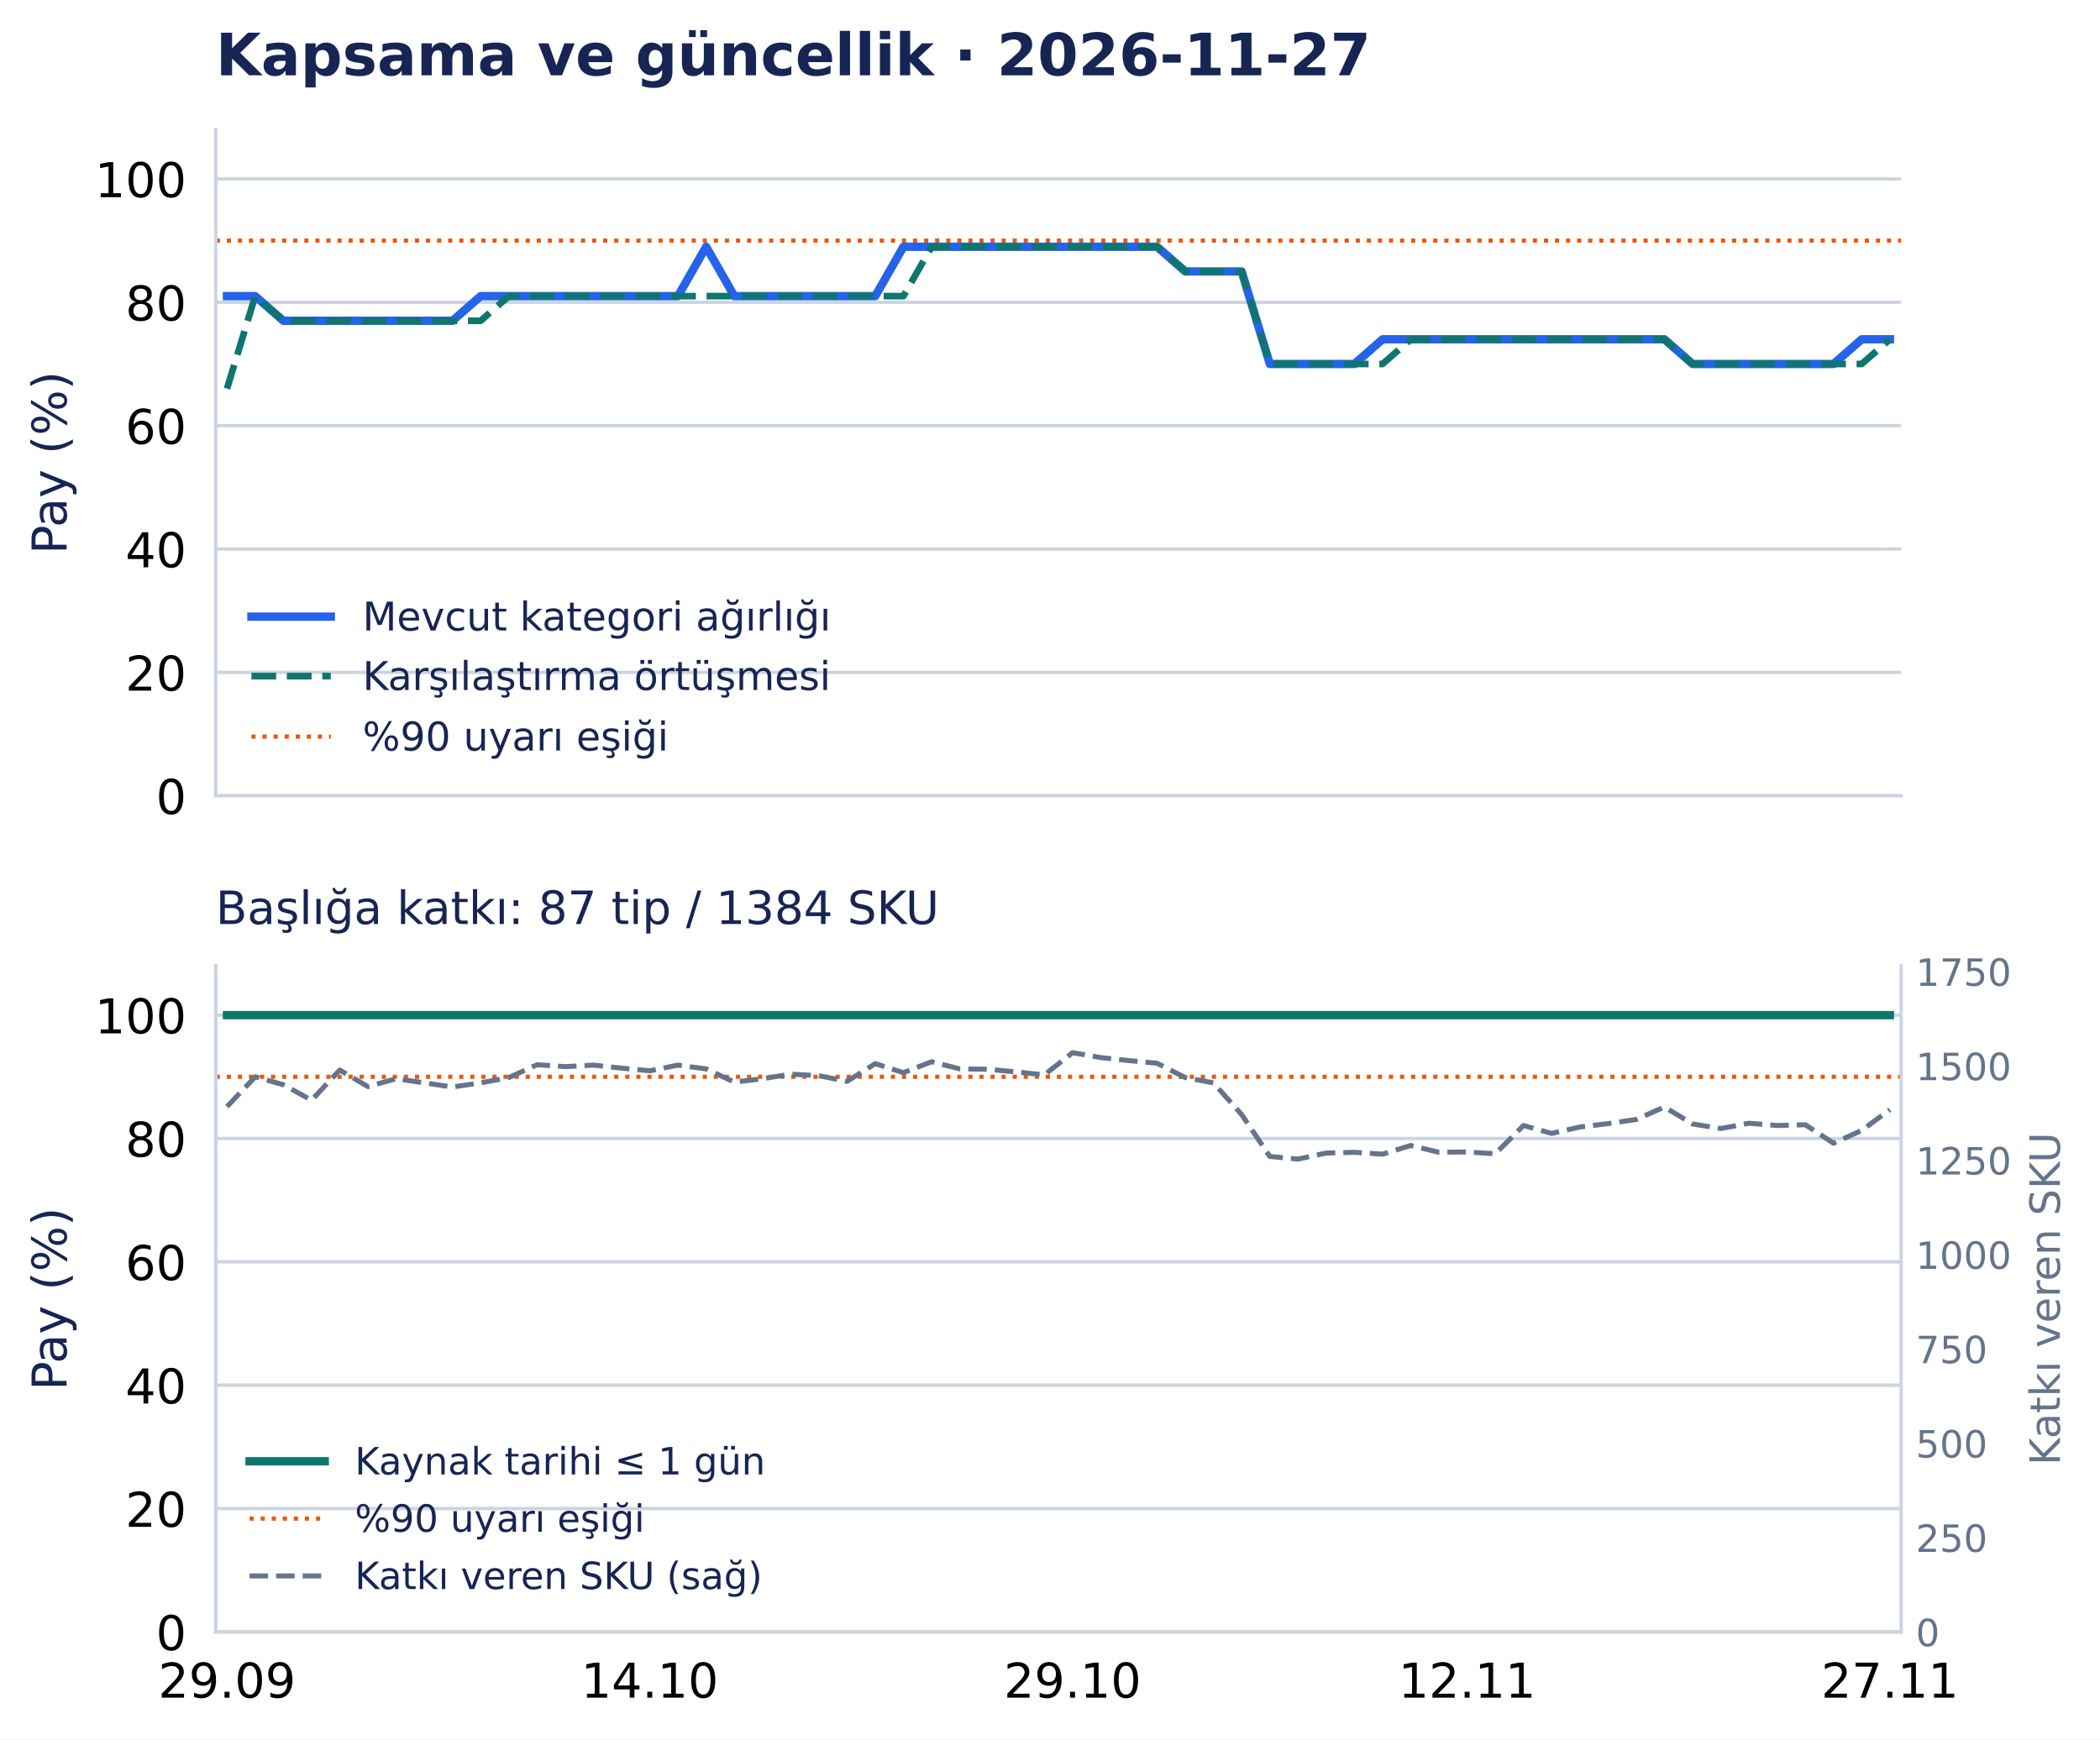
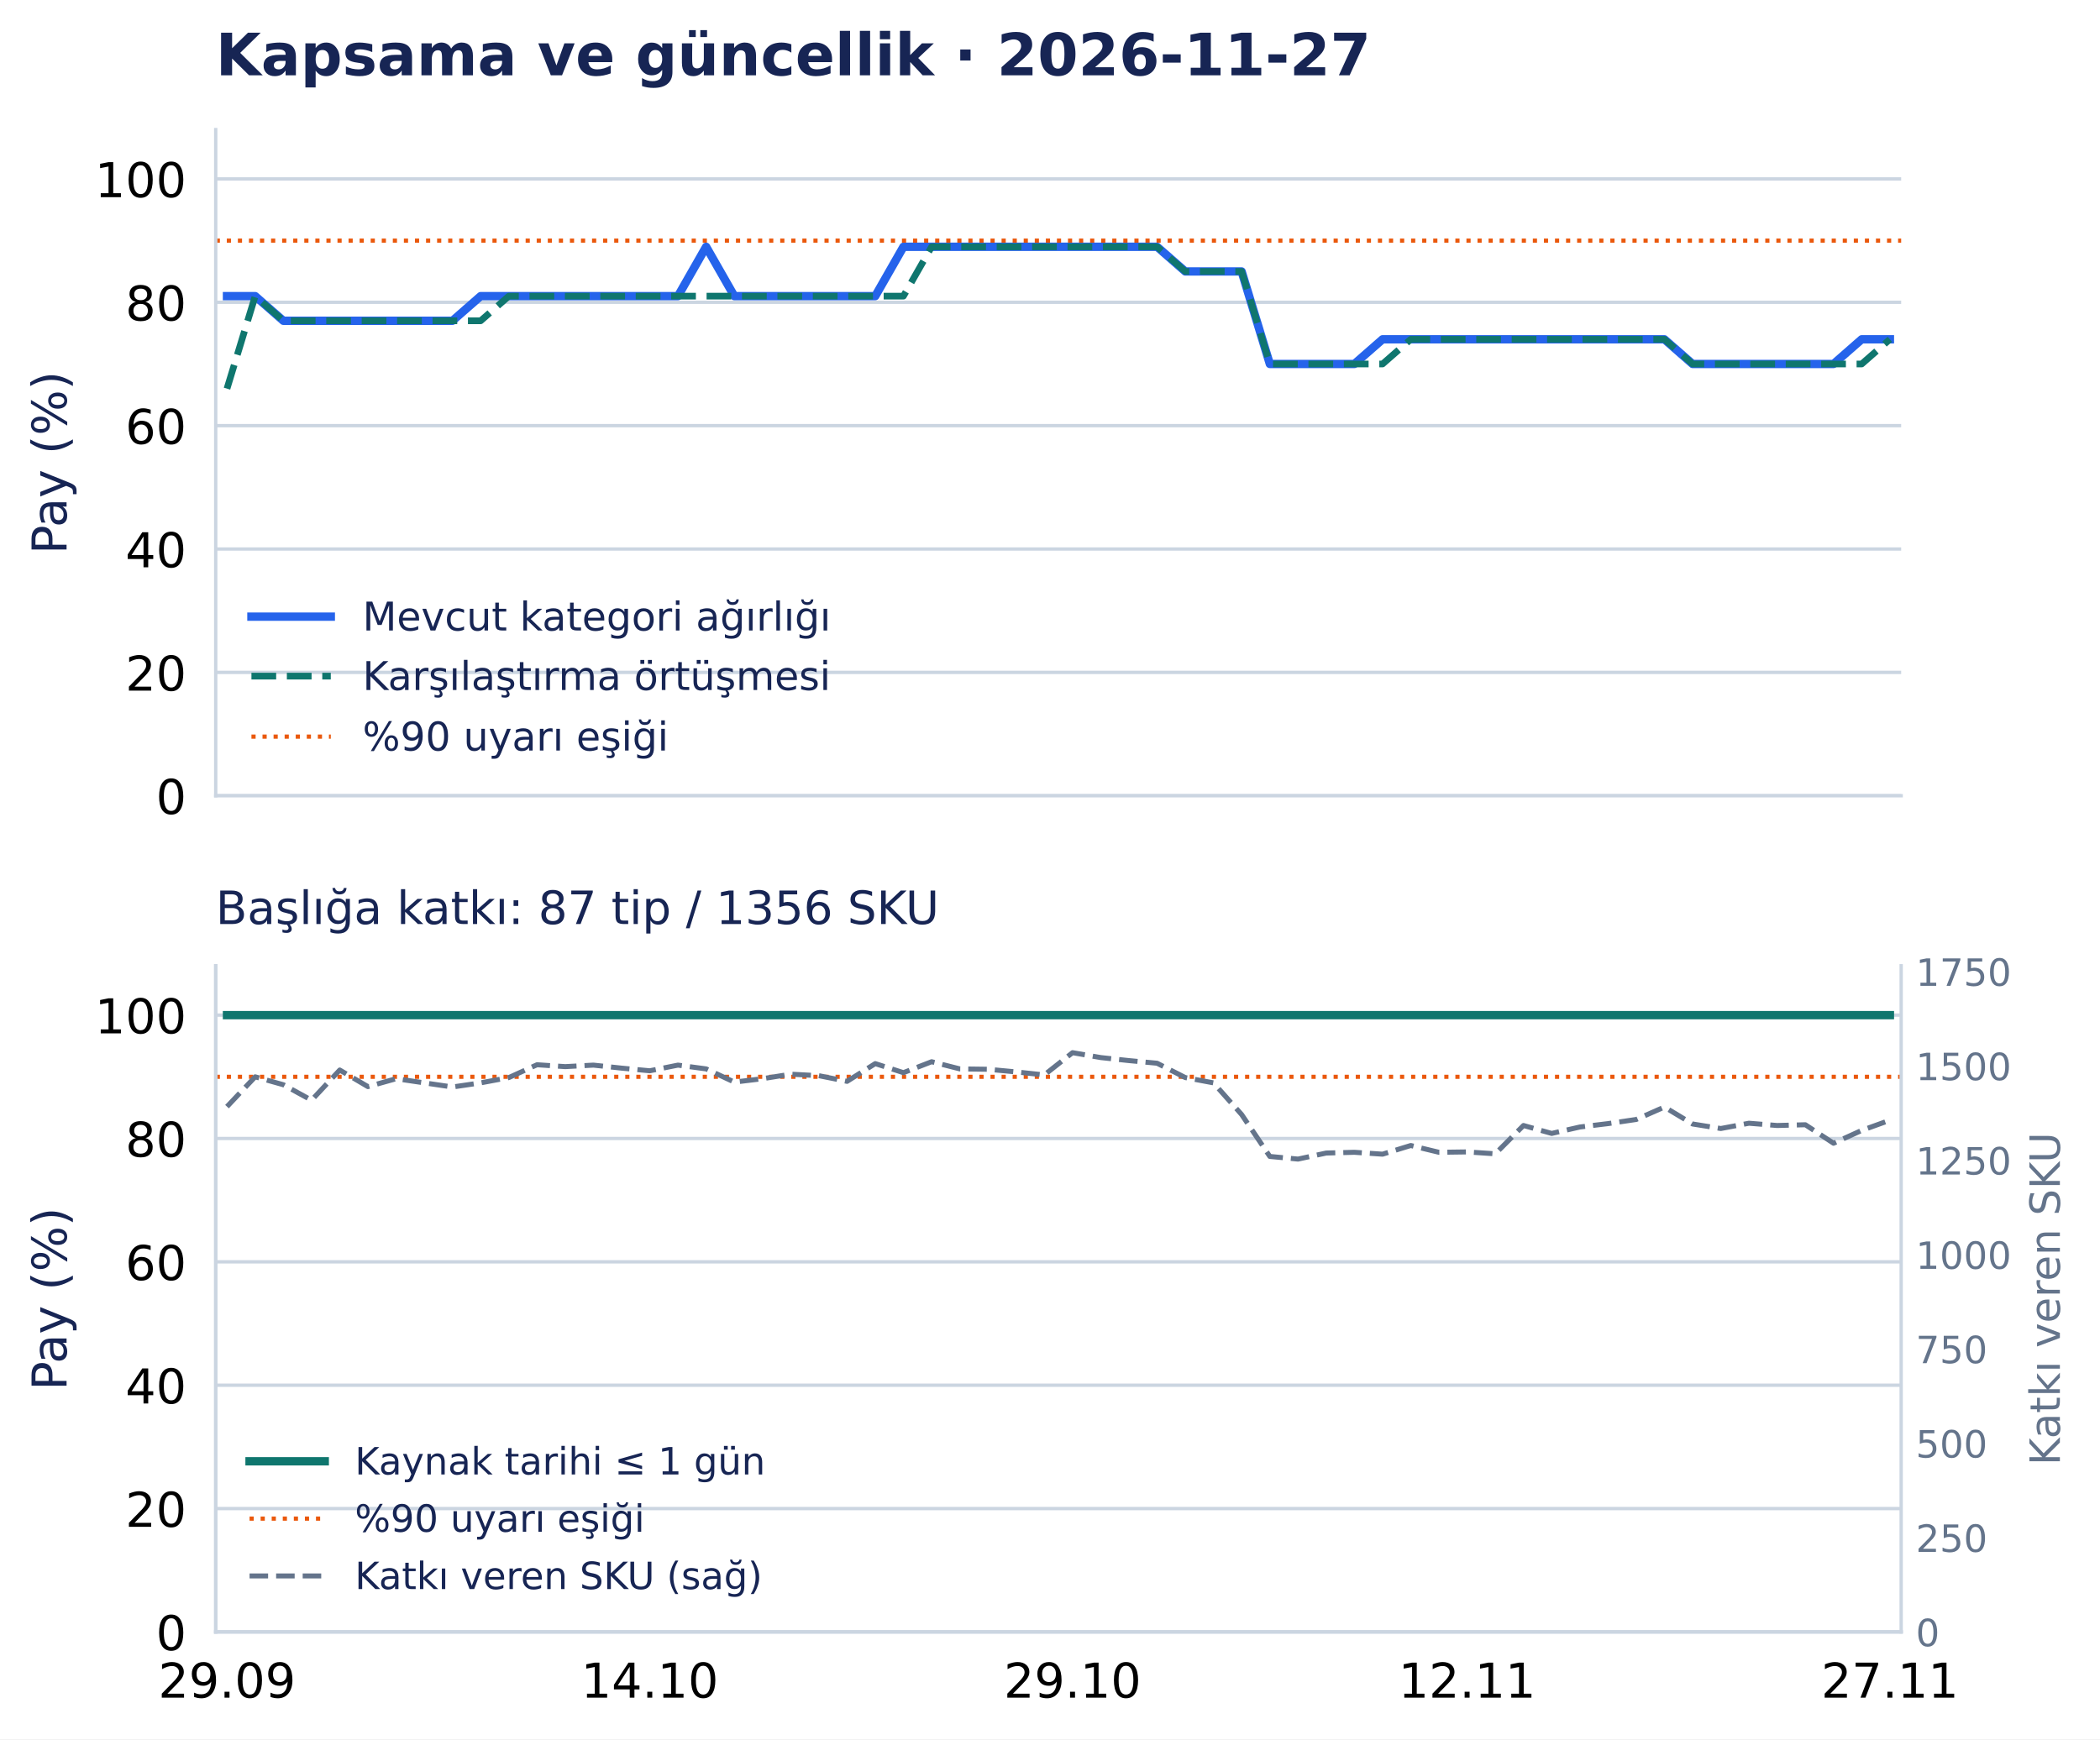
<svg xmlns="http://www.w3.org/2000/svg" width="502.794pt" height="416.535pt" viewBox="0 0 502.794 416.535" version="1.1">
  <defs>
    <style type="text/css">*{stroke-linejoin: round; stroke-linecap: butt}</style>
  </defs>
  <g id="figure_1">
    <g id="patch_1">
      <path d="M 0 416.535 L 502.794 416.535 L 502.794 0 L 0 0 z " style="fill: #ffffff" />
    </g>
    <g id="axes_1">
      <g id="patch_2">
        <path d="M 51.651 190.574 L 455.188 190.574 L 455.188 31.035 L 51.651 31.035 z " style="fill: #ffffff" />
      </g>
      <g id="matplotlib.axis_1">
        <g id="xtick_1">
          <g id="line2d_1" />
        </g>
        <g id="xtick_2">
          <g id="line2d_2" />
        </g>
        <g id="xtick_3">
          <g id="line2d_3" />
        </g>
        <g id="xtick_4">
          <g id="line2d_4" />
        </g>
        <g id="xtick_5">
          <g id="line2d_5" />
        </g>
      </g>
      <g id="matplotlib.axis_2">
        <g id="ytick_1">
          <g id="line2d_6">
            <path d="M 51.651 190.574 L 455.188 190.574 " clip-path="url(#p0e1365a26f)" style="fill: none; stroke: #cbd5e1; stroke-width: 0.8; stroke-linecap: square" />
          </g>
          <g id="line2d_7" />
          <g id="text_1">
            <text style="font-size: 11.5px; font-family: 'DejaVu Sans', 'Bitstream Vera Sans', 'Computer Modern Sans Serif', 'Lucida Grande', 'Verdana', 'Geneva', 'Lucid', 'Arial', 'Helvetica', 'Avant Garde', sans-serif; text-anchor: end" x="44.651" y="194.943" transform="rotate(-0 44.65062 194.9427)">0</text>
          </g>
        </g>
        <g id="ytick_2">
          <g id="line2d_8">
            <path d="M 51.651 161.03 L 455.188 161.03 " clip-path="url(#p0e1365a26f)" style="fill: none; stroke: #cbd5e1; stroke-width: 0.8; stroke-linecap: square" />
          </g>
          <g id="line2d_9" />
          <g id="text_2">
            <text style="font-size: 11.5px; font-family: 'DejaVu Sans', 'Bitstream Vera Sans', 'Computer Modern Sans Serif', 'Lucida Grande', 'Verdana', 'Geneva', 'Lucid', 'Arial', 'Helvetica', 'Avant Garde', sans-serif; text-anchor: end" x="44.651" y="165.398" transform="rotate(-0 44.65062 165.3983)">20</text>
          </g>
        </g>
        <g id="ytick_3">
          <g id="line2d_10">
            <path d="M 51.651 131.485 L 455.188 131.485 " clip-path="url(#p0e1365a26f)" style="fill: none; stroke: #cbd5e1; stroke-width: 0.8; stroke-linecap: square" />
          </g>
          <g id="line2d_11" />
          <g id="text_3">
            <text style="font-size: 11.5px; font-family: 'DejaVu Sans', 'Bitstream Vera Sans', 'Computer Modern Sans Serif', 'Lucida Grande', 'Verdana', 'Geneva', 'Lucid', 'Arial', 'Helvetica', 'Avant Garde', sans-serif; text-anchor: end" x="44.651" y="135.854" transform="rotate(-0 44.65062 135.854)">40</text>
          </g>
        </g>
        <g id="ytick_4">
          <g id="line2d_12">
            <path d="M 51.651 101.941 L 455.188 101.941 " clip-path="url(#p0e1365a26f)" style="fill: none; stroke: #cbd5e1; stroke-width: 0.8; stroke-linecap: square" />
          </g>
          <g id="line2d_13" />
          <g id="text_4">
            <text style="font-size: 11.5px; font-family: 'DejaVu Sans', 'Bitstream Vera Sans', 'Computer Modern Sans Serif', 'Lucida Grande', 'Verdana', 'Geneva', 'Lucid', 'Arial', 'Helvetica', 'Avant Garde', sans-serif; text-anchor: end" x="44.651" y="106.31" transform="rotate(-0 44.65062 106.3097)">60</text>
          </g>
        </g>
        <g id="ytick_5">
          <g id="line2d_14">
            <path d="M 51.651 72.397 L 455.188 72.397 " clip-path="url(#p0e1365a26f)" style="fill: none; stroke: #cbd5e1; stroke-width: 0.8; stroke-linecap: square" />
          </g>
          <g id="line2d_15" />
          <g id="text_5">
            <text style="font-size: 11.5px; font-family: 'DejaVu Sans', 'Bitstream Vera Sans', 'Computer Modern Sans Serif', 'Lucida Grande', 'Verdana', 'Geneva', 'Lucid', 'Arial', 'Helvetica', 'Avant Garde', sans-serif; text-anchor: end" x="44.651" y="76.765" transform="rotate(-0 44.65062 76.76539)">80</text>
          </g>
        </g>
        <g id="ytick_6">
          <g id="line2d_16">
            <path d="M 51.651 42.852 L 455.188 42.852 " clip-path="url(#p0e1365a26f)" style="fill: none; stroke: #cbd5e1; stroke-width: 0.8; stroke-linecap: square" />
          </g>
          <g id="line2d_17" />
          <g id="text_6">
            <text style="font-size: 11.5px; font-family: 'DejaVu Sans', 'Bitstream Vera Sans', 'Computer Modern Sans Serif', 'Lucida Grande', 'Verdana', 'Geneva', 'Lucid', 'Arial', 'Helvetica', 'Avant Garde', sans-serif; text-anchor: end" x="44.651" y="47.221" transform="rotate(-0 44.65062 47.22107)">100</text>
          </g>
        </g>
        <g id="text_7">
          <text style="font-size: 11.5px; font-family: 'DejaVu Sans', 'Bitstream Vera Sans', 'Computer Modern Sans Serif', 'Lucida Grande', 'Verdana', 'Geneva', 'Lucid', 'Arial', 'Helvetica', 'Avant Garde', sans-serif; text-anchor: middle; fill: #172554" x="15.937" y="110.804" transform="rotate(-90 15.93731 110.8044)">Pay (%)</text>
        </g>
      </g>
      <g id="line2d_18">
        <path d="M 54.35 70.92 L 61.098 70.92 L 67.846 76.828 L 74.594 76.828 L 81.342 76.828 L 88.09 76.828 L 94.839 76.828 L 101.587 76.828 L 108.335 76.828 L 115.083 70.92 L 121.831 70.92 L 128.579 70.92 L 135.327 70.92 L 142.075 70.92 L 148.824 70.92 L 155.572 70.92 L 162.32 70.92 L 169.068 59.102 L 175.816 70.92 L 182.564 70.92 L 189.312 70.92 L 196.06 70.92 L 202.809 70.92 L 209.557 70.92 L 216.305 59.102 L 223.053 59.102 L 229.801 59.102 L 236.549 59.102 L 243.297 59.102 L 250.045 59.102 L 256.794 59.102 L 263.542 59.102 L 270.29 59.102 L 277.038 59.102 L 283.786 65.011 L 290.534 65.011 L 297.282 65.011 L 304.03 87.169 L 310.778 87.169 L 317.527 87.169 L 324.275 87.169 L 331.023 81.26 L 337.771 81.26 L 344.519 81.26 L 351.267 81.26 L 358.015 81.26 L 364.763 81.26 L 371.512 81.26 L 378.26 81.26 L 385.008 81.26 L 391.756 81.26 L 398.504 81.26 L 405.252 87.169 L 412 87.169 L 418.748 87.169 L 425.497 87.169 L 432.245 87.169 L 438.993 87.169 L 445.741 81.26 L 452.489 81.26 " clip-path="url(#p0e1365a26f)" style="fill: none; stroke: #2563eb; stroke-width: 2; stroke-linecap: square" />
      </g>
      <g id="line2d_19">
        <path d="M 54.35 93.078 L 61.098 70.92 L 67.846 76.828 L 74.594 76.828 L 81.342 76.828 L 88.09 76.828 L 94.839 76.828 L 101.587 76.828 L 108.335 76.828 L 115.083 76.828 L 121.831 70.92 L 128.579 70.92 L 135.327 70.92 L 142.075 70.92 L 148.824 70.92 L 155.572 70.92 L 162.32 70.92 L 169.068 70.92 L 175.816 70.92 L 182.564 70.92 L 189.312 70.92 L 196.06 70.92 L 202.809 70.92 L 209.557 70.92 L 216.305 70.92 L 223.053 59.102 L 229.801 59.102 L 236.549 59.102 L 243.297 59.102 L 250.045 59.102 L 256.794 59.102 L 263.542 59.102 L 270.29 59.102 L 277.038 59.102 L 283.786 65.011 L 290.534 65.011 L 297.282 65.011 L 304.03 87.169 L 310.778 87.169 L 317.527 87.169 L 324.275 87.169 L 331.023 87.169 L 337.771 81.26 L 344.519 81.26 L 351.267 81.26 L 358.015 81.26 L 364.763 81.26 L 371.512 81.26 L 378.26 81.26 L 385.008 81.26 L 391.756 81.26 L 398.504 81.26 L 405.252 87.169 L 412 87.169 L 418.748 87.169 L 425.497 87.169 L 432.245 87.169 L 438.993 87.169 L 445.741 87.169 L 452.489 81.26 " clip-path="url(#p0e1365a26f)" style="fill: none; stroke-dasharray: 5.92,2.56; stroke-dashoffset: 0; stroke: #0f766e; stroke-width: 1.6" />
      </g>
      <g id="line2d_20">
        <path d="M 51.651 57.625 L 455.188 57.625 " clip-path="url(#p0e1365a26f)" style="fill: none; stroke-dasharray: 1,1.65; stroke-dashoffset: 0; stroke: #ea580c" />
      </g>
      <g id="patch_3">
        <path d="M 51.651 190.574 L 51.651 31.035 " style="fill: none; stroke: #cbd5e1; stroke-width: 0.8; stroke-linejoin: miter; stroke-linecap: square" />
      </g>
      <g id="patch_4">
        <path d="M 51.651 190.574 L 455.188 190.574 " style="fill: none; stroke: #cbd5e1; stroke-width: 0.8; stroke-linejoin: miter; stroke-linecap: square" />
      </g>
      <g id="text_8">
        <text style="font-weight: 700; font-size: 14px; font-family: 'DejaVu Sans', 'Bitstream Vera Sans', 'Computer Modern Sans Serif', 'Lucida Grande', 'Verdana', 'Geneva', 'Lucid', 'Arial', 'Helvetica', 'Avant Garde', sans-serif; text-anchor: start; fill: #172554" x="51.651" y="18.035" transform="rotate(-0 51.65062 18.03469)">Kapsama ve güncellik · 2026-11-27</text>
      </g>
      <g id="legend_1">
        <g id="line2d_21">
          <path d="M 60.201 147.675 L 69.701 147.675 L 79.201 147.675 " style="fill: none; stroke: #2563eb; stroke-width: 2; stroke-linecap: square" />
        </g>
        <g id="text_9">
          <text style="font-size: 9.5px; font-family: 'DejaVu Sans', 'Bitstream Vera Sans', 'Computer Modern Sans Serif', 'Lucida Grande', 'Verdana', 'Geneva', 'Lucid', 'Arial', 'Helvetica', 'Avant Garde', sans-serif; text-anchor: start; fill: #172554" x="86.801" y="151" transform="rotate(-0 86.80062 150.9998)">Mevcut kategori ağırlığı</text>
        </g>
        <g id="line2d_22">
          <path d="M 60.201 161.926 L 69.701 161.926 L 79.201 161.926 " style="fill: none; stroke-dasharray: 5.92,2.56; stroke-dashoffset: 0; stroke: #0f766e; stroke-width: 1.6" />
        </g>
        <g id="text_10">
          <text style="font-size: 9.5px; font-family: 'DejaVu Sans', 'Bitstream Vera Sans', 'Computer Modern Sans Serif', 'Lucida Grande', 'Verdana', 'Geneva', 'Lucid', 'Arial', 'Helvetica', 'Avant Garde', sans-serif; text-anchor: start; fill: #172554" x="86.801" y="165.251" transform="rotate(-0 86.80062 165.2506)">Karşılaştırma örtüşmesi</text>
        </g>
        <g id="line2d_23">
          <path d="M 60.201 176.417 L 69.701 176.417 L 79.201 176.417 " style="fill: none; stroke-dasharray: 1,1.65; stroke-dashoffset: 0; stroke: #ea580c" />
        </g>
        <g id="text_11">
          <text style="font-size: 9.5px; font-family: 'DejaVu Sans', 'Bitstream Vera Sans', 'Computer Modern Sans Serif', 'Lucida Grande', 'Verdana', 'Geneva', 'Lucid', 'Arial', 'Helvetica', 'Avant Garde', sans-serif; text-anchor: start; fill: #172554" x="86.801" y="179.742" transform="rotate(-0 86.80062 179.7418)">%90 uyarı eşiği</text>
        </g>
      </g>
    </g>
    <g id="axes_2">
      <g id="patch_5">
        <path d="M 51.651 390.835 L 455.188 390.835 L 455.188 231.295 L 51.651 231.295 z " style="fill: #ffffff" />
      </g>
      <g id="matplotlib.axis_3">
        <g id="xtick_6">
          <g id="line2d_24" />
          <g id="text_12">
            <text style="font-size: 11.5px; font-family: 'DejaVu Sans', 'Bitstream Vera Sans', 'Computer Modern Sans Serif', 'Lucida Grande', 'Verdana', 'Geneva', 'Lucid', 'Arial', 'Helvetica', 'Avant Garde', sans-serif; text-anchor: middle" x="54.35" y="406.572" transform="rotate(-0 54.34987 406.572)">29.09</text>
          </g>
        </g>
        <g id="xtick_7">
          <g id="line2d_25" />
          <g id="text_13">
            <text style="font-size: 11.5px; font-family: 'DejaVu Sans', 'Bitstream Vera Sans', 'Computer Modern Sans Serif', 'Lucida Grande', 'Verdana', 'Geneva', 'Lucid', 'Arial', 'Helvetica', 'Avant Garde', sans-serif; text-anchor: middle" x="155.572" y="406.572" transform="rotate(-0 155.5717 406.572)">14.10</text>
          </g>
        </g>
        <g id="xtick_8">
          <g id="line2d_26" />
          <g id="text_14">
            <text style="font-size: 11.5px; font-family: 'DejaVu Sans', 'Bitstream Vera Sans', 'Computer Modern Sans Serif', 'Lucida Grande', 'Verdana', 'Geneva', 'Lucid', 'Arial', 'Helvetica', 'Avant Garde', sans-serif; text-anchor: middle" x="256.794" y="406.572" transform="rotate(-0 256.7935 406.572)">29.10</text>
          </g>
        </g>
        <g id="xtick_9">
          <g id="line2d_27" />
          <g id="text_15">
            <text style="font-size: 11.5px; font-family: 'DejaVu Sans', 'Bitstream Vera Sans', 'Computer Modern Sans Serif', 'Lucida Grande', 'Verdana', 'Geneva', 'Lucid', 'Arial', 'Helvetica', 'Avant Garde', sans-serif; text-anchor: middle" x="351.267" y="406.572" transform="rotate(-0 351.2672 406.572)">12.11</text>
          </g>
        </g>
        <g id="xtick_10">
          <g id="line2d_28" />
          <g id="text_16">
            <text style="font-size: 11.5px; font-family: 'DejaVu Sans', 'Bitstream Vera Sans', 'Computer Modern Sans Serif', 'Lucida Grande', 'Verdana', 'Geneva', 'Lucid', 'Arial', 'Helvetica', 'Avant Garde', sans-serif; text-anchor: middle" x="452.489" y="406.572" transform="rotate(-0 452.489 406.572)">27.11</text>
          </g>
        </g>
      </g>
      <g id="matplotlib.axis_4">
        <g id="ytick_7">
          <g id="line2d_29">
            <path d="M 51.651 390.835 L 455.188 390.835 " clip-path="url(#pd502d77126)" style="fill: none; stroke: #cbd5e1; stroke-width: 0.8; stroke-linecap: square" />
          </g>
          <g id="line2d_30" />
          <g id="text_17">
            <text style="font-size: 11.5px; font-family: 'DejaVu Sans', 'Bitstream Vera Sans', 'Computer Modern Sans Serif', 'Lucida Grande', 'Verdana', 'Geneva', 'Lucid', 'Arial', 'Helvetica', 'Avant Garde', sans-serif; text-anchor: end" x="44.651" y="395.203" transform="rotate(-0 44.65062 395.2033)">0</text>
          </g>
        </g>
        <g id="ytick_8">
          <g id="line2d_31">
            <path d="M 51.651 361.29 L 455.188 361.29 " clip-path="url(#pd502d77126)" style="fill: none; stroke: #cbd5e1; stroke-width: 0.8; stroke-linecap: square" />
          </g>
          <g id="line2d_32" />
          <g id="text_18">
            <text style="font-size: 11.5px; font-family: 'DejaVu Sans', 'Bitstream Vera Sans', 'Computer Modern Sans Serif', 'Lucida Grande', 'Verdana', 'Geneva', 'Lucid', 'Arial', 'Helvetica', 'Avant Garde', sans-serif; text-anchor: end" x="44.651" y="365.659" transform="rotate(-0 44.65062 365.659)">20</text>
          </g>
        </g>
        <g id="ytick_9">
          <g id="line2d_33">
            <path d="M 51.651 331.746 L 455.188 331.746 " clip-path="url(#pd502d77126)" style="fill: none; stroke: #cbd5e1; stroke-width: 0.8; stroke-linecap: square" />
          </g>
          <g id="line2d_34" />
          <g id="text_19">
            <text style="font-size: 11.5px; font-family: 'DejaVu Sans', 'Bitstream Vera Sans', 'Computer Modern Sans Serif', 'Lucida Grande', 'Verdana', 'Geneva', 'Lucid', 'Arial', 'Helvetica', 'Avant Garde', sans-serif; text-anchor: end" x="44.651" y="336.115" transform="rotate(-0 44.65062 336.1147)">40</text>
          </g>
        </g>
        <g id="ytick_10">
          <g id="line2d_35">
            <path d="M 51.651 302.202 L 455.188 302.202 " clip-path="url(#pd502d77126)" style="fill: none; stroke: #cbd5e1; stroke-width: 0.8; stroke-linecap: square" />
          </g>
          <g id="line2d_36" />
          <g id="text_20">
            <text style="font-size: 11.5px; font-family: 'DejaVu Sans', 'Bitstream Vera Sans', 'Computer Modern Sans Serif', 'Lucida Grande', 'Verdana', 'Geneva', 'Lucid', 'Arial', 'Helvetica', 'Avant Garde', sans-serif; text-anchor: end" x="44.651" y="306.57" transform="rotate(-0 44.65062 306.5704)">60</text>
          </g>
        </g>
        <g id="ytick_11">
          <g id="line2d_37">
            <path d="M 51.651 272.657 L 455.188 272.657 " clip-path="url(#pd502d77126)" style="fill: none; stroke: #cbd5e1; stroke-width: 0.8; stroke-linecap: square" />
          </g>
          <g id="line2d_38" />
          <g id="text_21">
            <text style="font-size: 11.5px; font-family: 'DejaVu Sans', 'Bitstream Vera Sans', 'Computer Modern Sans Serif', 'Lucida Grande', 'Verdana', 'Geneva', 'Lucid', 'Arial', 'Helvetica', 'Avant Garde', sans-serif; text-anchor: end" x="44.651" y="277.026" transform="rotate(-0 44.65062 277.0261)">80</text>
          </g>
        </g>
        <g id="ytick_12">
          <g id="line2d_39">
            <path d="M 51.651 243.113 L 455.188 243.113 " clip-path="url(#pd502d77126)" style="fill: none; stroke: #cbd5e1; stroke-width: 0.8; stroke-linecap: square" />
          </g>
          <g id="line2d_40" />
          <g id="text_22">
            <text style="font-size: 11.5px; font-family: 'DejaVu Sans', 'Bitstream Vera Sans', 'Computer Modern Sans Serif', 'Lucida Grande', 'Verdana', 'Geneva', 'Lucid', 'Arial', 'Helvetica', 'Avant Garde', sans-serif; text-anchor: end" x="44.651" y="247.482" transform="rotate(-0 44.65062 247.4817)">100</text>
          </g>
        </g>
        <g id="text_23">
          <text style="font-size: 11.5px; font-family: 'DejaVu Sans', 'Bitstream Vera Sans', 'Computer Modern Sans Serif', 'Lucida Grande', 'Verdana', 'Geneva', 'Lucid', 'Arial', 'Helvetica', 'Avant Garde', sans-serif; text-anchor: middle; fill: #172554" x="15.937" y="311.065" transform="rotate(-90 15.93731 311.065)">Pay (%)</text>
        </g>
      </g>
      <g id="line2d_41">
        <path d="M 54.35 243.113 L 61.098 243.113 L 67.846 243.113 L 74.594 243.113 L 81.342 243.113 L 88.09 243.113 L 94.839 243.113 L 101.587 243.113 L 108.335 243.113 L 115.083 243.113 L 121.831 243.113 L 128.579 243.113 L 135.327 243.113 L 142.075 243.113 L 148.824 243.113 L 155.572 243.113 L 162.32 243.113 L 169.068 243.113 L 175.816 243.113 L 182.564 243.113 L 189.312 243.113 L 196.06 243.113 L 202.809 243.113 L 209.557 243.113 L 216.305 243.113 L 223.053 243.113 L 229.801 243.113 L 236.549 243.113 L 243.297 243.113 L 250.045 243.113 L 256.794 243.113 L 263.542 243.113 L 270.29 243.113 L 277.038 243.113 L 283.786 243.113 L 290.534 243.113 L 297.282 243.113 L 304.03 243.113 L 310.778 243.113 L 317.527 243.113 L 324.275 243.113 L 331.023 243.113 L 337.771 243.113 L 344.519 243.113 L 351.267 243.113 L 358.015 243.113 L 364.763 243.113 L 371.512 243.113 L 378.26 243.113 L 385.008 243.113 L 391.756 243.113 L 398.504 243.113 L 405.252 243.113 L 412 243.113 L 418.748 243.113 L 425.497 243.113 L 432.245 243.113 L 438.993 243.113 L 445.741 243.113 L 452.489 243.113 " clip-path="url(#pd502d77126)" style="fill: none; stroke: #0f766e; stroke-width: 2; stroke-linecap: square" />
      </g>
      <g id="line2d_42">
        <path d="M 51.651 257.885 L 455.188 257.885 " clip-path="url(#pd502d77126)" style="fill: none; stroke-dasharray: 1,1.65; stroke-dashoffset: 0; stroke: #ea580c" />
      </g>
      <g id="patch_6">
        <path d="M 51.651 390.835 L 51.651 231.295 " style="fill: none; stroke: #cbd5e1; stroke-width: 0.8; stroke-linejoin: miter; stroke-linecap: square" />
      </g>
      <g id="patch_7">
        <path d="M 51.651 390.835 L 455.188 390.835 " style="fill: none; stroke: #cbd5e1; stroke-width: 0.8; stroke-linejoin: miter; stroke-linecap: square" />
      </g>
      <g id="text_24">
-         <text style="font-size: 11px; font-family: 'DejaVu Sans', 'Bitstream Vera Sans', 'Computer Modern Sans Serif', 'Lucida Grande', 'Verdana', 'Geneva', 'Lucid', 'Arial', 'Helvetica', 'Avant Garde', sans-serif; text-anchor: start; fill: #172554" x="51.651" y="221.295" transform="rotate(-0 51.65062 221.2954)">Başlığa katkı: 87 tip / 1384 SKU</text>
+         <text style="font-size: 11px; font-family: 'DejaVu Sans', 'Bitstream Vera Sans', 'Computer Modern Sans Serif', 'Lucida Grande', 'Verdana', 'Geneva', 'Lucid', 'Arial', 'Helvetica', 'Avant Garde', sans-serif; text-anchor: start; fill: #172554" x="51.651" y="221.295" transform="rotate(-0 51.65062 221.2954)">Başlığa katkı: 87 tip / 1356 SKU</text>
      </g>
      <g id="legend_2">
        <g id="line2d_43">
          <path d="M 59.751 349.966 L 68.751 349.966 L 77.751 349.966 " style="fill: none; stroke: #0f766e; stroke-width: 2; stroke-linecap: square" />
        </g>
        <g id="text_25">
          <text style="font-size: 9px; font-family: 'DejaVu Sans', 'Bitstream Vera Sans', 'Computer Modern Sans Serif', 'Lucida Grande', 'Verdana', 'Geneva', 'Lucid', 'Arial', 'Helvetica', 'Avant Garde', sans-serif; text-anchor: start; fill: #172554" x="84.951" y="353.116" transform="rotate(-0 84.95063 353.1155)">Kaynak tarihi ≤ 1 gün</text>
        </g>
        <g id="line2d_44">
          <path d="M 59.751 363.694 L 68.751 363.694 L 77.751 363.694 " style="fill: none; stroke-dasharray: 1,1.65; stroke-dashoffset: 0; stroke: #ea580c" />
        </g>
        <g id="text_26">
          <text style="font-size: 9px; font-family: 'DejaVu Sans', 'Bitstream Vera Sans', 'Computer Modern Sans Serif', 'Lucida Grande', 'Verdana', 'Geneva', 'Lucid', 'Arial', 'Helvetica', 'Avant Garde', sans-serif; text-anchor: start; fill: #172554" x="84.951" y="366.844" transform="rotate(-0 84.95063 366.8441)">%90 uyarı eşiği</text>
        </g>
        <g id="line2d_45">
          <path d="M 59.751 377.423 L 68.751 377.423 L 77.751 377.423 " style="fill: none; stroke-dasharray: 4.44,1.92; stroke-dashoffset: 0; stroke: #64748b; stroke-width: 1.2" />
        </g>
        <g id="text_27">
          <text style="font-size: 9px; font-family: 'DejaVu Sans', 'Bitstream Vera Sans', 'Computer Modern Sans Serif', 'Lucida Grande', 'Verdana', 'Geneva', 'Lucid', 'Arial', 'Helvetica', 'Avant Garde', sans-serif; text-anchor: start; fill: #172554" x="84.951" y="380.573" transform="rotate(-0 84.95063 380.5726)">Katkı veren SKU (sağ)</text>
        </g>
      </g>
    </g>
    <g id="axes_3">
      <g id="matplotlib.axis_5">
        <g id="ytick_13">
          <g id="line2d_46" />
          <g id="text_28">
            <text style="font-size: 9px; font-family: 'DejaVu Sans', 'Bitstream Vera Sans', 'Computer Modern Sans Serif', 'Lucida Grande', 'Verdana', 'Geneva', 'Lucid', 'Arial', 'Helvetica', 'Avant Garde', sans-serif; text-anchor: start; fill: #64748b" x="458.688" y="394.254" transform="rotate(-0 458.6883 394.2536)">0</text>
          </g>
        </g>
        <g id="ytick_14">
          <g id="line2d_47" />
          <g id="text_29">
            <text style="font-size: 9px; font-family: 'DejaVu Sans', 'Bitstream Vera Sans', 'Computer Modern Sans Serif', 'Lucida Grande', 'Verdana', 'Geneva', 'Lucid', 'Arial', 'Helvetica', 'Avant Garde', sans-serif; text-anchor: start; fill: #64748b" x="458.688" y="371.659" transform="rotate(-0 458.6883 371.6592)">250</text>
          </g>
        </g>
        <g id="ytick_15">
          <g id="line2d_48" />
          <g id="text_30">
            <text style="font-size: 9px; font-family: 'DejaVu Sans', 'Bitstream Vera Sans', 'Computer Modern Sans Serif', 'Lucida Grande', 'Verdana', 'Geneva', 'Lucid', 'Arial', 'Helvetica', 'Avant Garde', sans-serif; text-anchor: start; fill: #64748b" x="458.688" y="349.065" transform="rotate(-0 458.6883 349.0648)">500</text>
          </g>
        </g>
        <g id="ytick_16">
          <g id="line2d_49" />
          <g id="text_31">
            <text style="font-size: 9px; font-family: 'DejaVu Sans', 'Bitstream Vera Sans', 'Computer Modern Sans Serif', 'Lucida Grande', 'Verdana', 'Geneva', 'Lucid', 'Arial', 'Helvetica', 'Avant Garde', sans-serif; text-anchor: start; fill: #64748b" x="458.688" y="326.47" transform="rotate(-0 458.6883 326.4703)">750</text>
          </g>
        </g>
        <g id="ytick_17">
          <g id="line2d_50" />
          <g id="text_32">
            <text style="font-size: 9px; font-family: 'DejaVu Sans', 'Bitstream Vera Sans', 'Computer Modern Sans Serif', 'Lucida Grande', 'Verdana', 'Geneva', 'Lucid', 'Arial', 'Helvetica', 'Avant Garde', sans-serif; text-anchor: start; fill: #64748b" x="458.688" y="303.876" transform="rotate(-0 458.6883 303.8759)">1000</text>
          </g>
        </g>
        <g id="ytick_18">
          <g id="line2d_51" />
          <g id="text_33">
            <text style="font-size: 9px; font-family: 'DejaVu Sans', 'Bitstream Vera Sans', 'Computer Modern Sans Serif', 'Lucida Grande', 'Verdana', 'Geneva', 'Lucid', 'Arial', 'Helvetica', 'Avant Garde', sans-serif; text-anchor: start; fill: #64748b" x="458.688" y="281.281" transform="rotate(-0 458.6883 281.2814)">1250</text>
          </g>
        </g>
        <g id="ytick_19">
          <g id="line2d_52" />
          <g id="text_34">
            <text style="font-size: 9px; font-family: 'DejaVu Sans', 'Bitstream Vera Sans', 'Computer Modern Sans Serif', 'Lucida Grande', 'Verdana', 'Geneva', 'Lucid', 'Arial', 'Helvetica', 'Avant Garde', sans-serif; text-anchor: start; fill: #64748b" x="458.688" y="258.687" transform="rotate(-0 458.6883 258.687)">1500</text>
          </g>
        </g>
        <g id="ytick_20">
          <g id="line2d_53" />
          <g id="text_35">
            <text style="font-size: 9px; font-family: 'DejaVu Sans', 'Bitstream Vera Sans', 'Computer Modern Sans Serif', 'Lucida Grande', 'Verdana', 'Geneva', 'Lucid', 'Arial', 'Helvetica', 'Avant Garde', sans-serif; text-anchor: start; fill: #64748b" x="458.688" y="236.093" transform="rotate(-0 458.6883 236.0926)">1750</text>
          </g>
        </g>
        <g id="text_36">
          <text style="font-size: 10px; font-family: 'DejaVu Sans', 'Bitstream Vera Sans', 'Computer Modern Sans Serif', 'Lucida Grande', 'Verdana', 'Geneva', 'Lucid', 'Arial', 'Helvetica', 'Avant Garde', sans-serif; text-anchor: middle; fill: #64748b" x="493.192" y="311.065" transform="rotate(-90 493.1917 311.065)">Katkı veren SKU</text>
        </g>
      </g>
      <g id="line2d_54">
-         <path d="M 54.35 265.029 L 61.098 257.889 L 67.846 259.787 L 74.594 263.492 L 81.342 256.262 L 88.09 260.239 L 94.839 258.341 L 101.587 259.335 L 108.335 260.329 L 115.083 259.335 L 121.831 258.07 L 128.579 254.997 L 135.327 255.449 L 142.075 255.087 L 148.824 255.81 L 155.572 256.443 L 162.32 255.087 L 169.068 255.991 L 175.816 259.154 L 182.564 258.341 L 189.312 257.256 L 196.06 257.618 L 202.809 258.974 L 209.557 254.726 L 216.305 256.895 L 223.053 254.274 L 229.801 255.991 L 236.549 256.081 L 243.297 256.714 L 250.045 257.437 L 256.794 252.105 L 263.542 253.28 L 270.29 254.003 L 277.038 254.635 L 283.786 258.07 L 290.534 259.335 L 297.282 266.927 L 304.03 276.959 L 310.778 277.591 L 317.527 276.145 L 324.275 275.965 L 331.023 276.416 L 337.771 274.338 L 344.519 275.965 L 351.267 275.874 L 358.015 276.326 L 364.763 269.548 L 371.512 271.446 L 378.26 269.909 L 385.008 269.096 L 391.756 268.102 L 398.504 265.119 L 405.252 269.186 L 412 270.271 L 418.748 269.005 L 425.497 269.548 L 432.245 269.367 L 438.993 273.795 L 445.741 270.723 L 452.489 265.752 " clip-path="url(#pd502d77126)" style="fill: none; stroke-dasharray: 4.44,1.92; stroke-dashoffset: 0; stroke: #64748b; stroke-width: 1.2" />
+         <path d="M 54.35 265.029 L 61.098 257.889 L 67.846 259.787 L 74.594 263.492 L 81.342 256.262 L 88.09 260.239 L 94.839 258.341 L 101.587 259.335 L 108.335 260.329 L 115.083 259.335 L 121.831 258.07 L 128.579 254.997 L 135.327 255.449 L 142.075 255.087 L 148.824 255.81 L 155.572 256.443 L 162.32 255.087 L 169.068 255.991 L 175.816 259.154 L 182.564 258.341 L 189.312 257.256 L 196.06 257.618 L 202.809 258.974 L 209.557 254.726 L 216.305 256.895 L 223.053 254.274 L 229.801 255.991 L 236.549 256.081 L 243.297 256.714 L 250.045 257.437 L 256.794 252.105 L 263.542 253.28 L 270.29 254.003 L 277.038 254.635 L 283.786 258.07 L 290.534 259.335 L 297.282 266.927 L 304.03 276.959 L 310.778 277.591 L 317.527 276.145 L 324.275 275.965 L 331.023 276.416 L 337.771 274.338 L 344.519 275.965 L 351.267 275.874 L 358.015 276.326 L 364.763 269.548 L 371.512 271.446 L 378.26 269.909 L 385.008 269.096 L 391.756 268.102 L 398.504 265.119 L 405.252 269.186 L 412 270.271 L 418.748 269.005 L 425.497 269.548 L 432.245 269.367 L 438.993 273.795 L 445.741 270.723 L 452.489 268.282 " clip-path="url(#pd502d77126)" style="fill: none; stroke-dasharray: 4.44,1.92; stroke-dashoffset: 0; stroke: #64748b; stroke-width: 1.2" />
      </g>
      <g id="patch_8">
        <path d="M 51.651 390.835 L 51.651 231.295 " style="fill: none; stroke: #cbd5e1; stroke-width: 0.8; stroke-linejoin: miter; stroke-linecap: square" />
      </g>
      <g id="patch_9">
        <path d="M 455.188 390.835 L 455.188 231.295 " style="fill: none; stroke: #cbd5e1; stroke-width: 0.8; stroke-linejoin: miter; stroke-linecap: square" />
      </g>
      <g id="patch_10">
        <path d="M 51.651 390.835 L 455.188 390.835 " style="fill: none; stroke: #cbd5e1; stroke-width: 0.8; stroke-linejoin: miter; stroke-linecap: square" />
      </g>
    </g>
  </g>
  <defs>
    <clipPath id="p0e1365a26f">
      <rect x="51.651" y="31.035" width="403.538" height="159.539" />
    </clipPath>
    <clipPath id="pd502d77126">
      <rect x="51.651" y="231.295" width="403.538" height="159.539" />
    </clipPath>
  </defs>
</svg>
